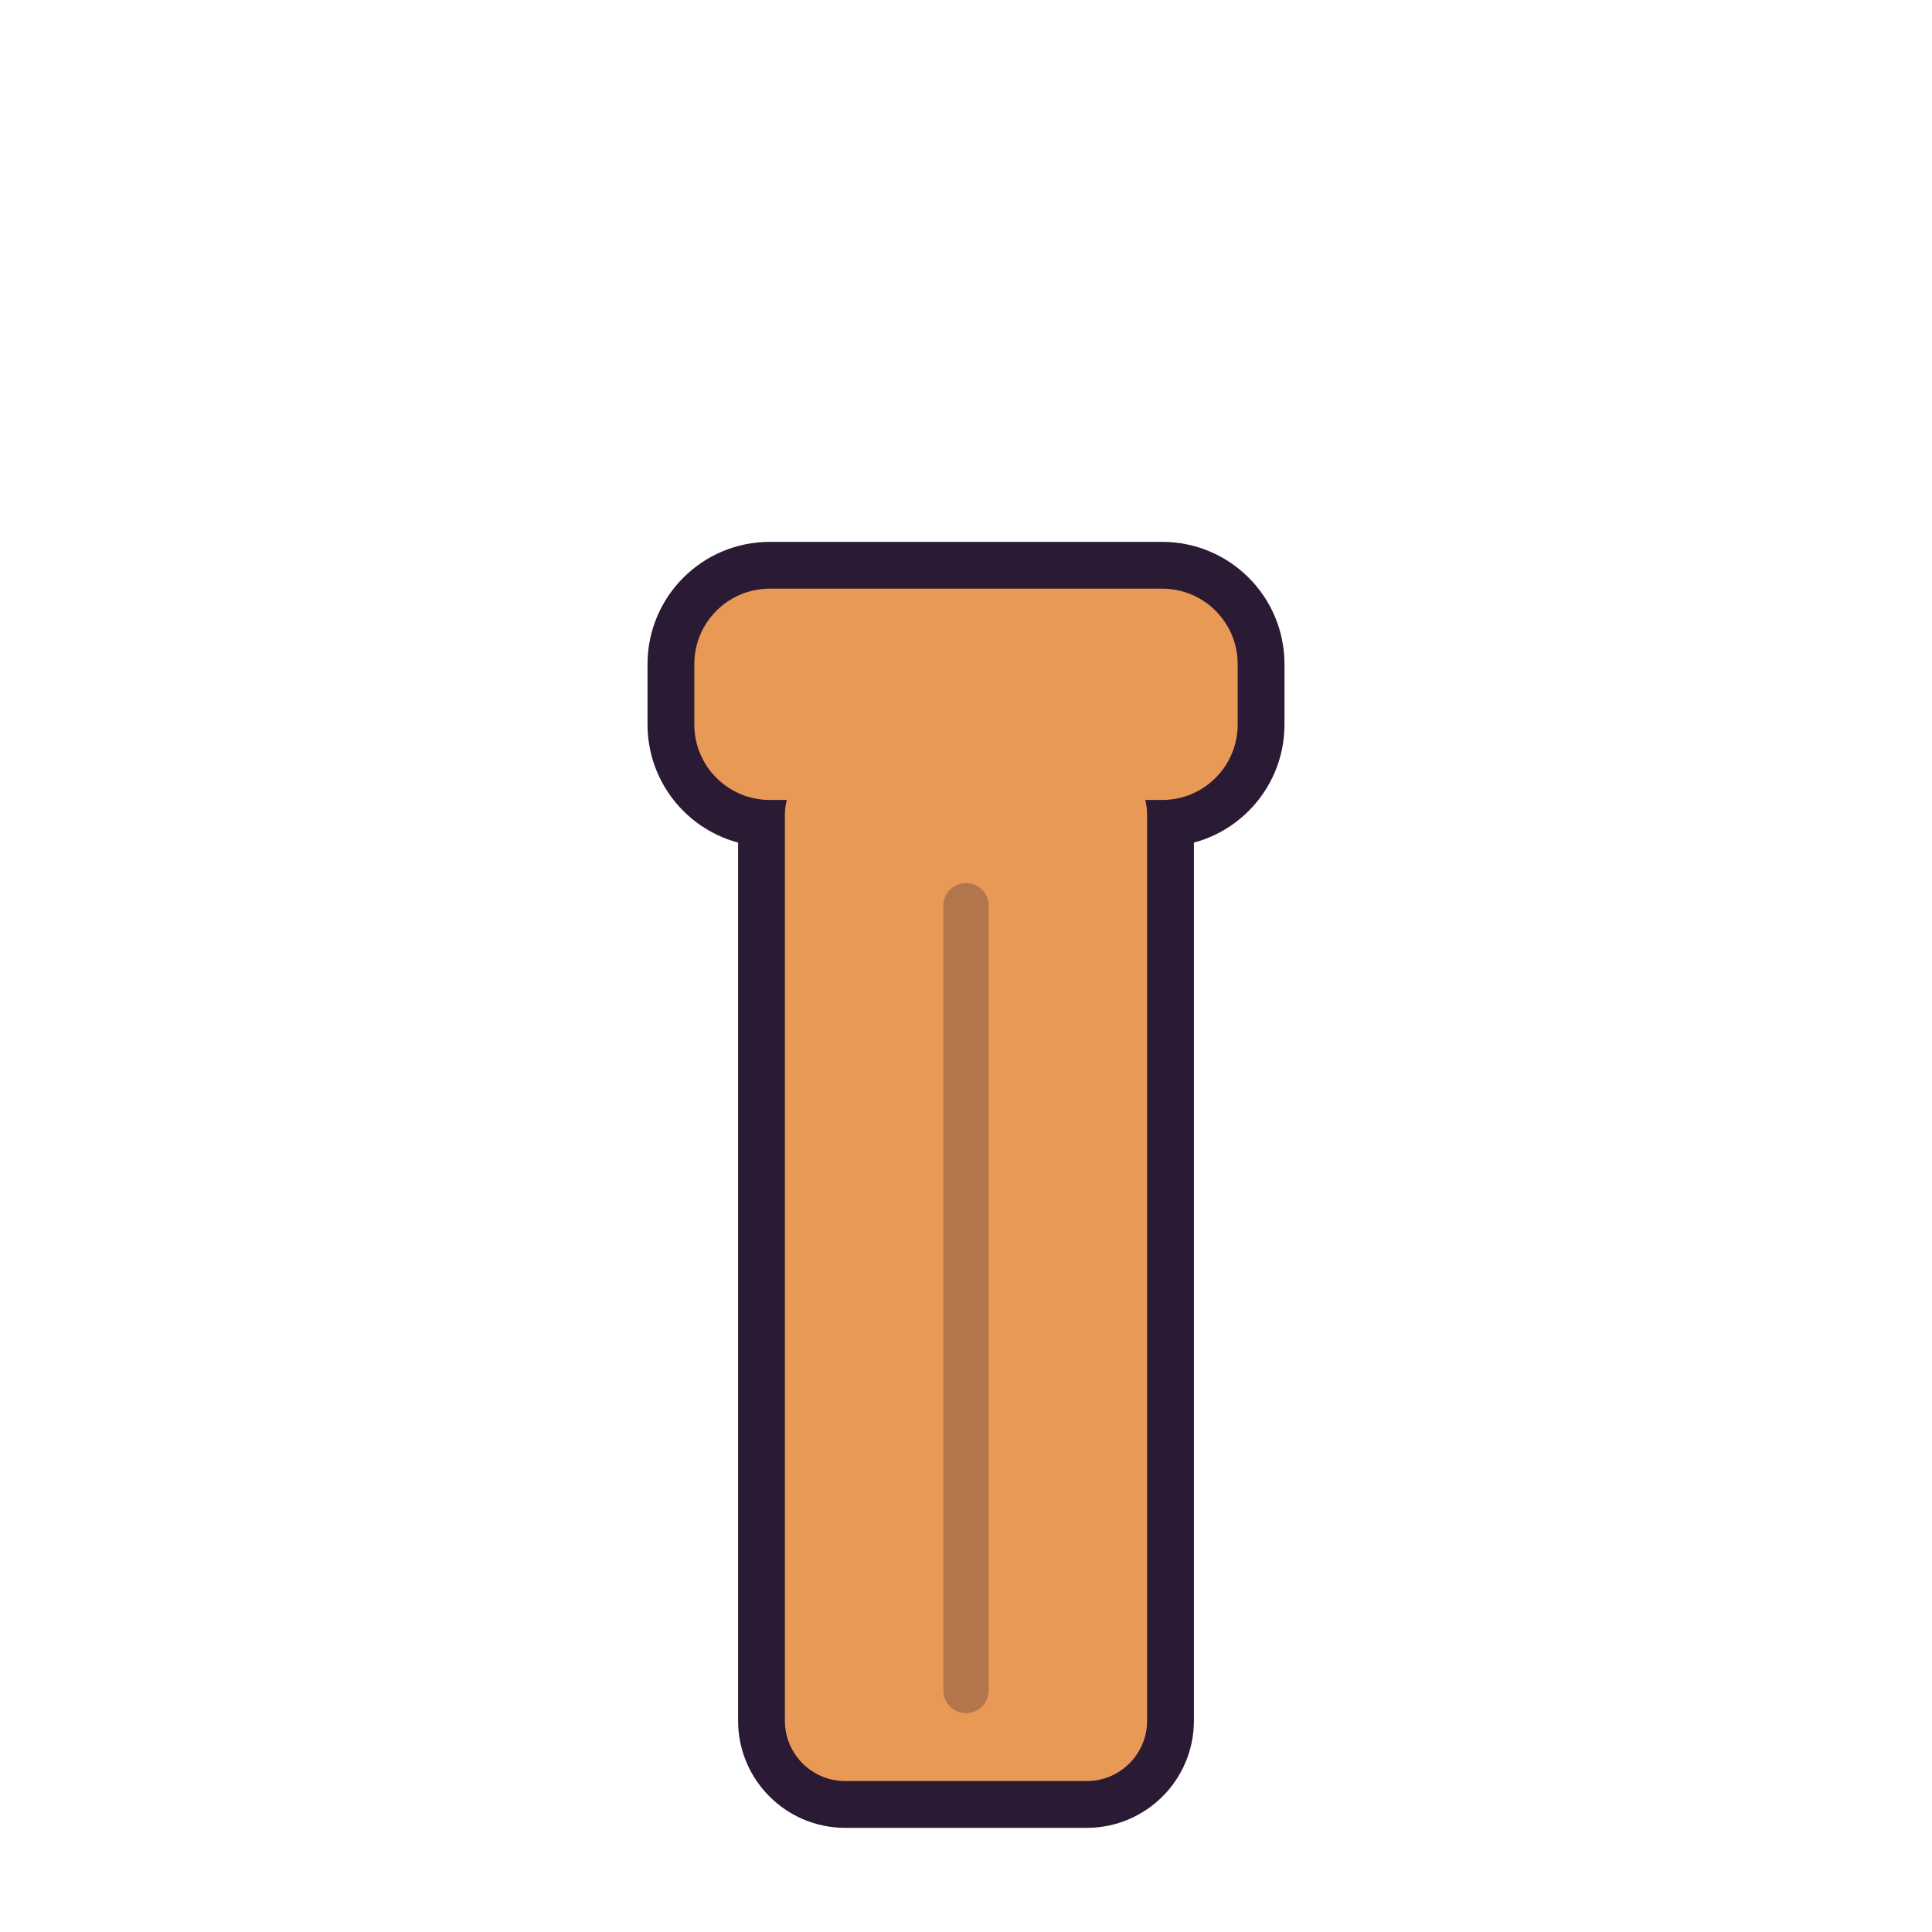
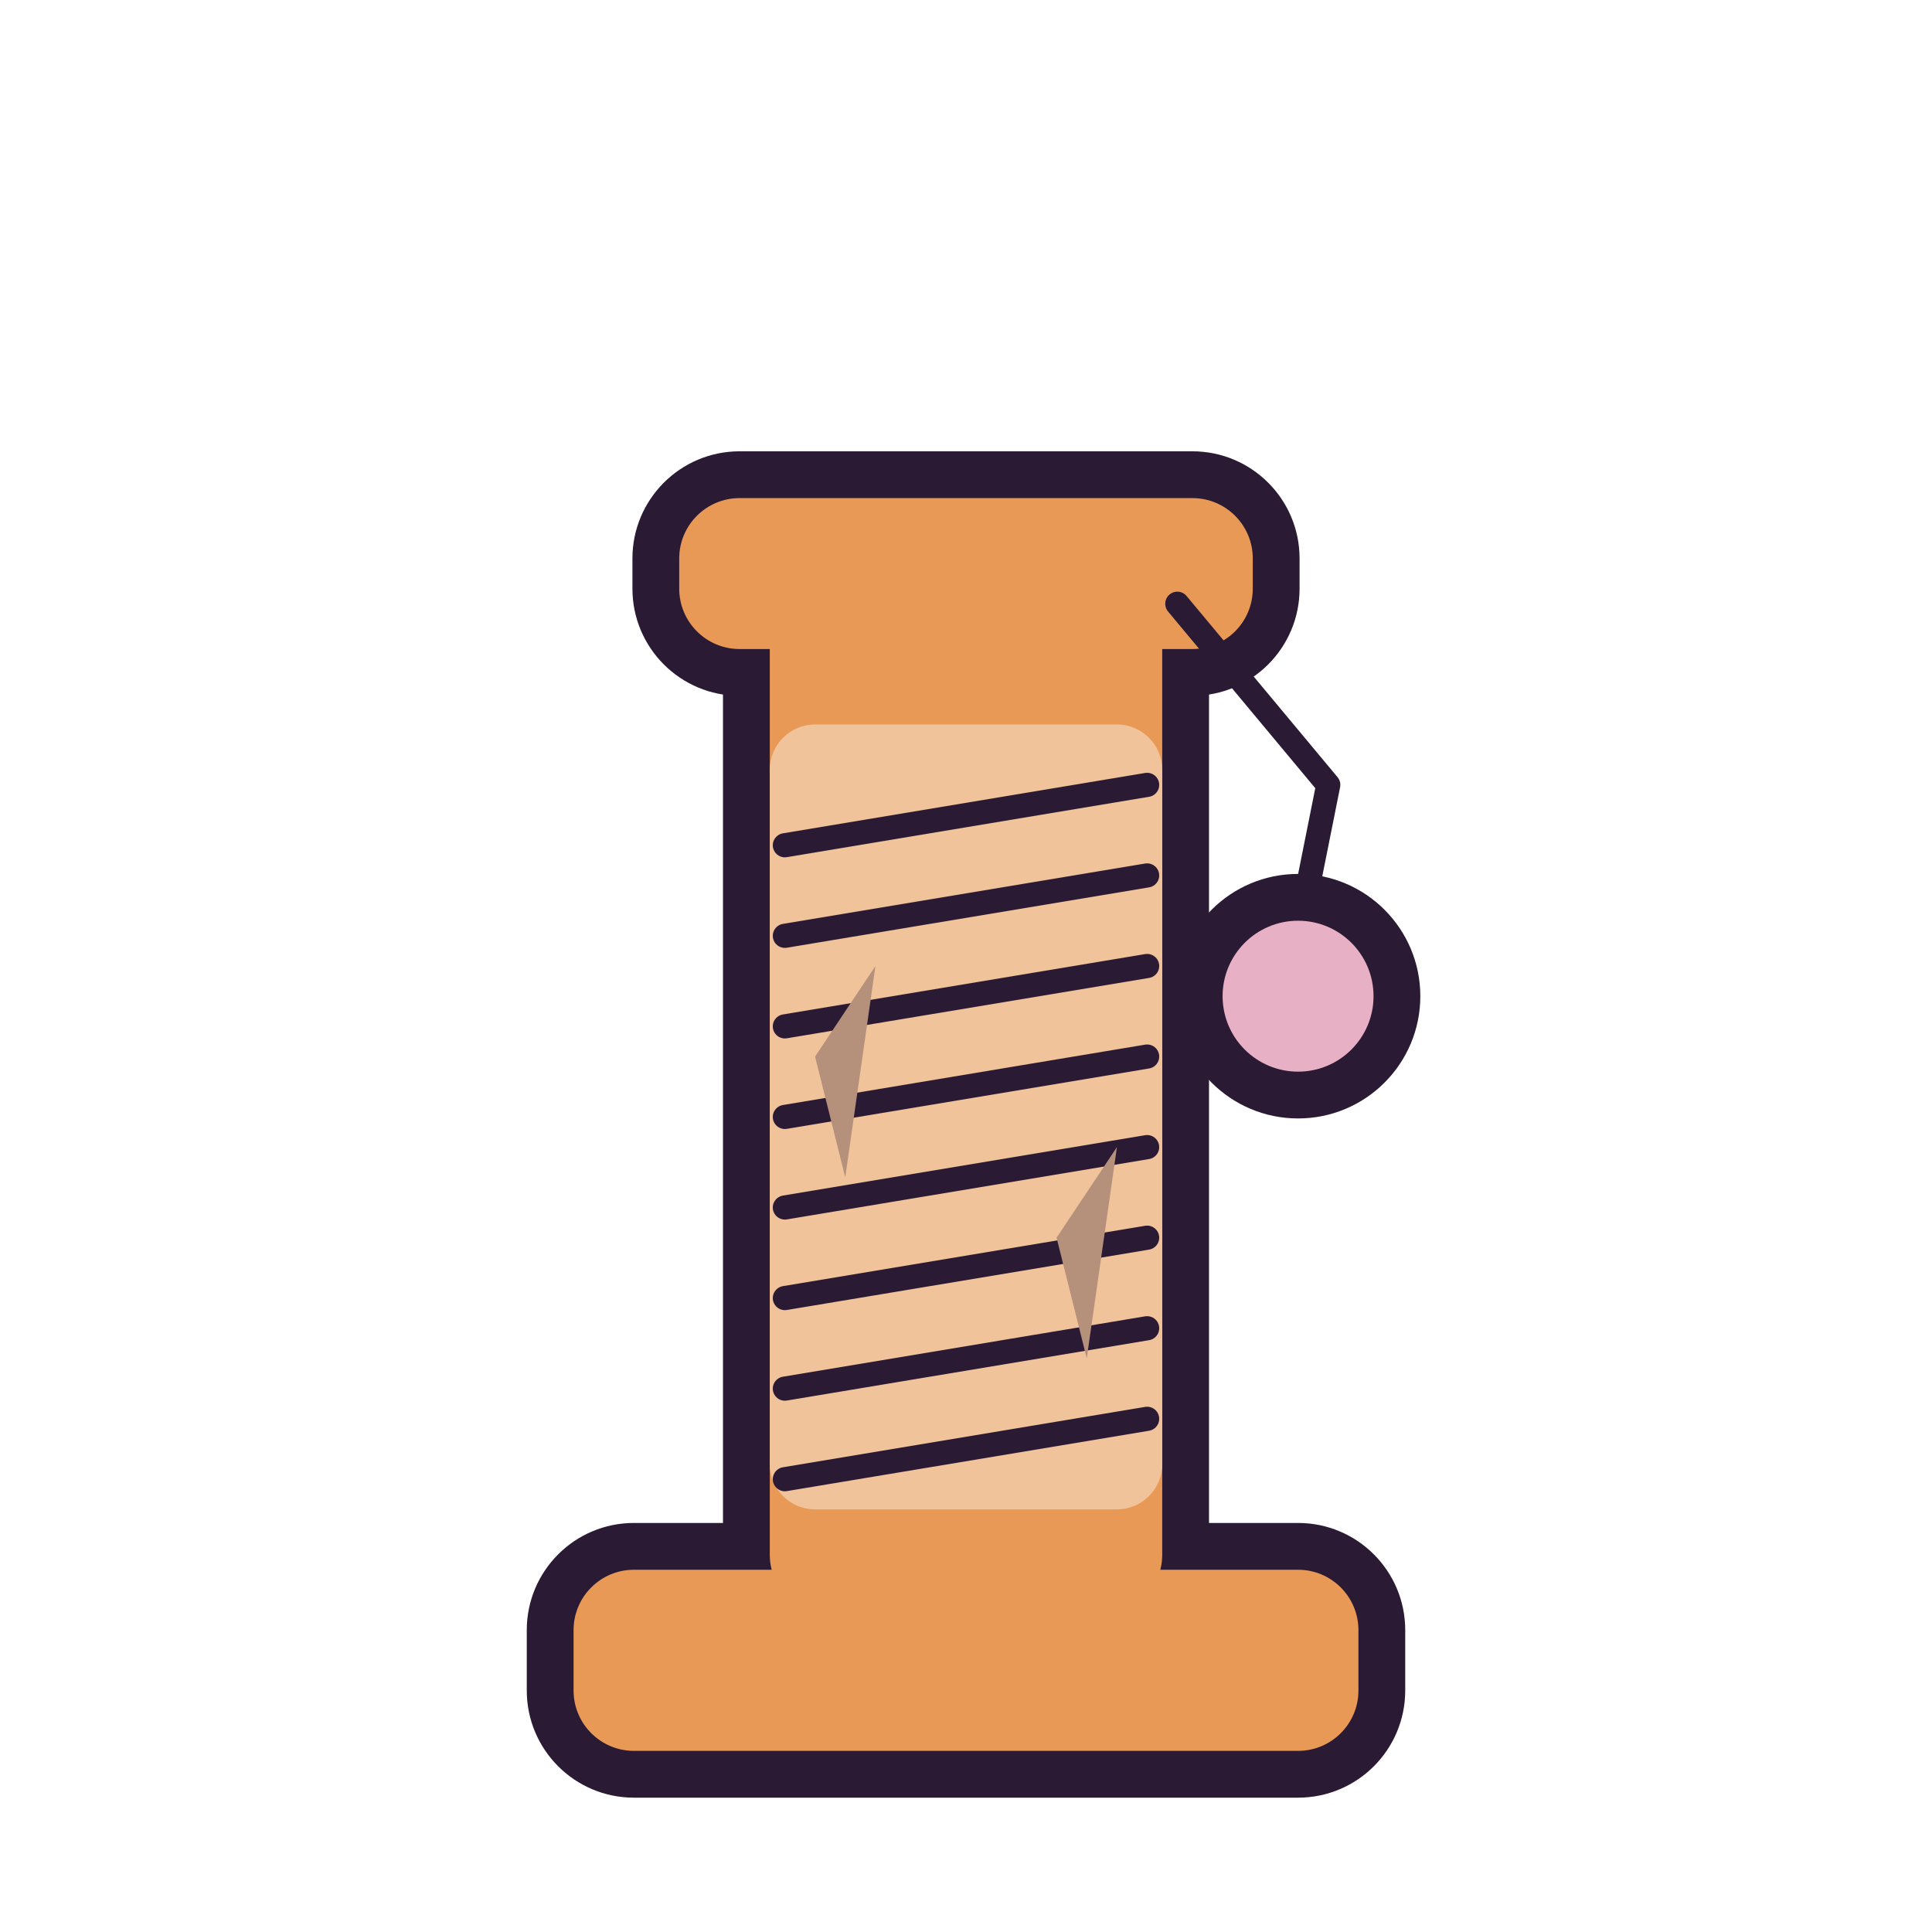
<svg xmlns="http://www.w3.org/2000/svg" viewBox="0 0 128 128" width="128" height="128">
  <g stroke-width="3.1" stroke-linejoin="round" stroke-linecap="round">
-     <rect x="48.9" y="46.9" width="30.2" height="74.2" rx="7.1" fill="#2A1A33" stroke="none" />
-     <rect x="42.9" y="35.9" width="42.2" height="20.2" rx="8.1" fill="#2A1A33" stroke="none" />
-     <rect x="52.0" y="50.0" width="24.0" height="68.0" rx="4.0" fill="#E89956" stroke="none" />
-     <rect x="46.0" y="39.0" width="36.0" height="14.0" rx="5.0" fill="#E89956" stroke="none" />
-     <polyline points="64.0,60.0 64.0,112.0" fill="none" stroke="#B3754C" stroke-width="3.0" />
+     <rect x="34.9" y="100.9" width="58.2" height="18.2" rx="7.1" fill="#2A1A33" stroke="none" />
+     <rect x="47.9" y="33.9" width="32.2" height="76.2" rx="7.1" fill="#2A1A33" stroke="none" />
+     <rect x="41.9" y="29.9" width="44.2" height="16.2" rx="7.1" fill="#2A1A33" stroke="none" />
+     <rect x="38.0" y="104.0" width="52.0" height="12.0" rx="4.0" fill="#E89956" stroke="none" />
+     <rect x="51.0" y="37.0" width="26.0" height="70.0" rx="4.0" fill="#E89956" stroke="none" />
+     <rect x="45.0" y="33.0" width="38.0" height="10.0" rx="4.0" fill="#E89956" stroke="none" />
+     <rect x="51.0" y="48.0" width="26.0" height="52.0" rx="3.0" fill="#F1C39A" stroke="none" />
+     <polyline points="52.0,56.0 76.0,52.0" fill="none" stroke="#2A1A33" stroke-width="1.6" />
+     <polyline points="52.0,62.0 76.0,58.0" fill="none" stroke="#2A1A33" stroke-width="1.6" />
+     <polyline points="52.0,68.0 76.0,64.0" fill="none" stroke="#2A1A33" stroke-width="1.6" />
+     <polyline points="52.0,74.0 76.0,70.0" fill="none" stroke="#2A1A33" stroke-width="1.6" />
+     <polyline points="52.0,80.0 76.0,76.0" fill="none" stroke="#2A1A33" stroke-width="1.6" />
+     <polyline points="52.0,86.0 76.0,82.0" fill="none" stroke="#2A1A33" stroke-width="1.6" />
+     <polyline points="52.0,92.0 76.0,88.0" fill="none" stroke="#2A1A33" stroke-width="1.6" />
+     <polyline points="52.0,98.0 76.0,94.0" fill="none" stroke="#2A1A33" stroke-width="1.6" />
+     <polygon points="54.0,70.0 58.0,64.0 56.0,78.0" fill="#B5907B" stroke="none" />
+     <polygon points="70.0,82.0 74.0,76.0 72.0,90.0" fill="#B5907B" stroke="none" />
+     <polyline points="78.0,40.0 88.0,52.0 86.0,62.0" fill="none" stroke="#2A1A33" stroke-width="1.6" />
+     <ellipse cx="86.0" cy="66.0" rx="8.1" ry="8.1" fill="#2A1A33" stroke="none" />
+     <ellipse cx="86.0" cy="66.0" rx="5.0" ry="5.0" fill="#E8B0C4" stroke="none" />
  </g>
</svg>
